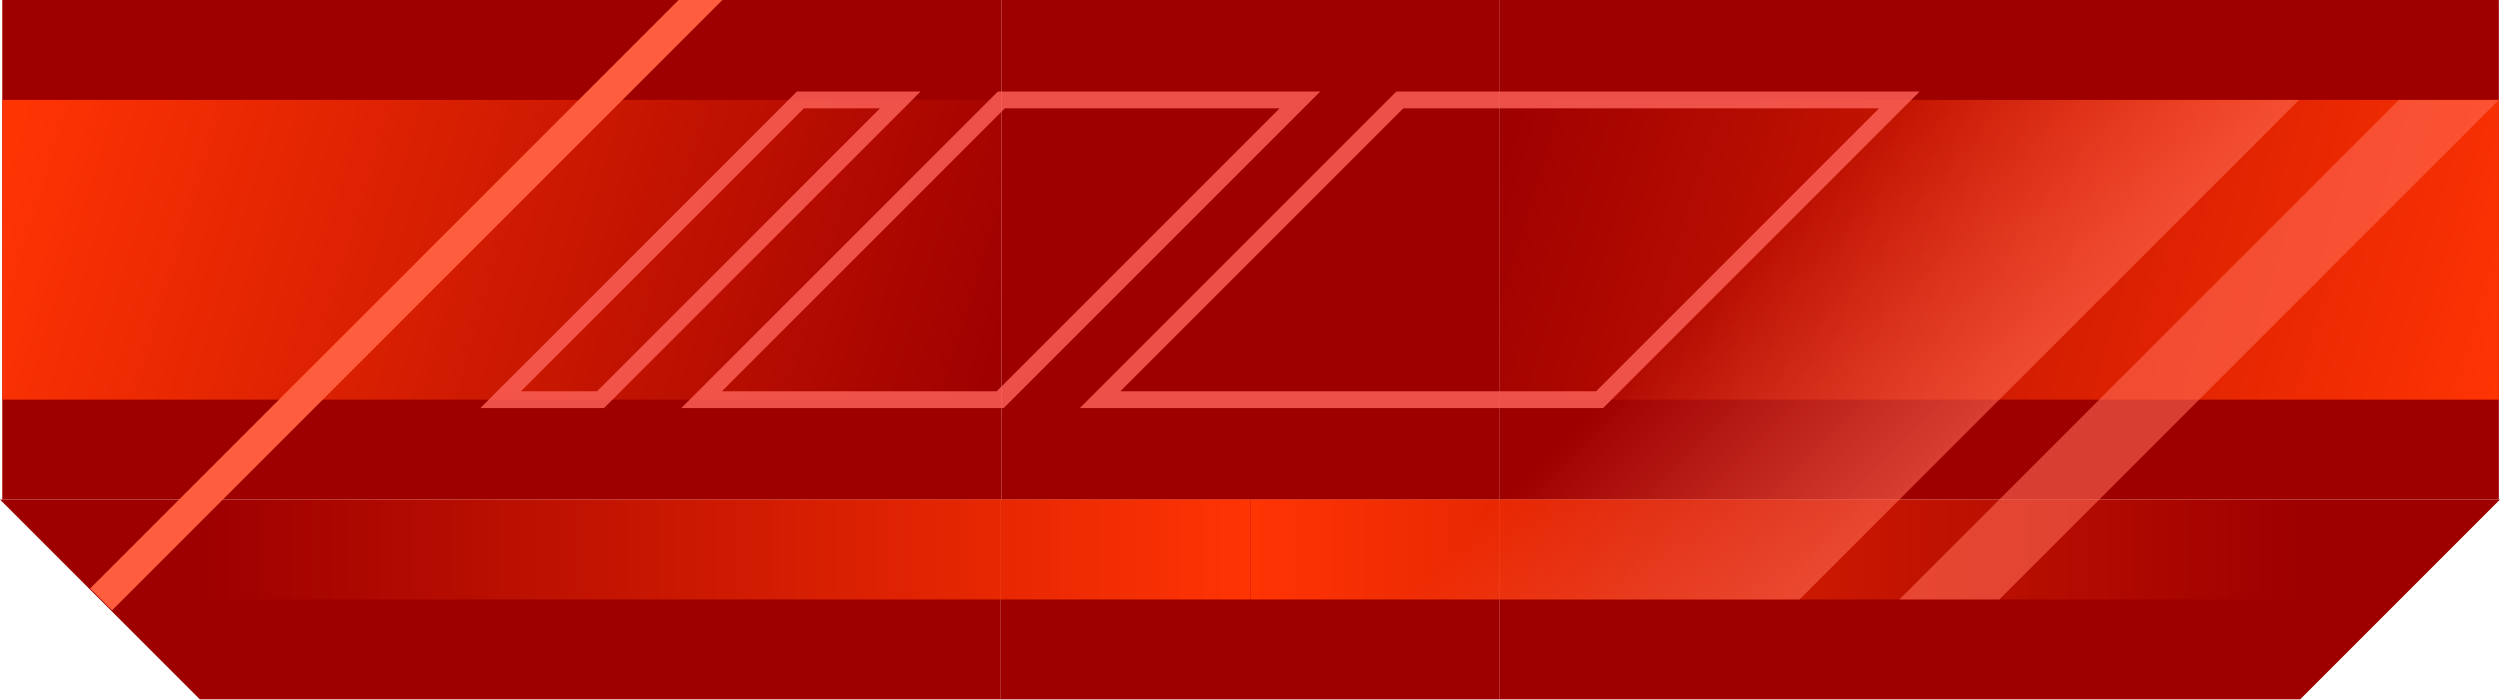
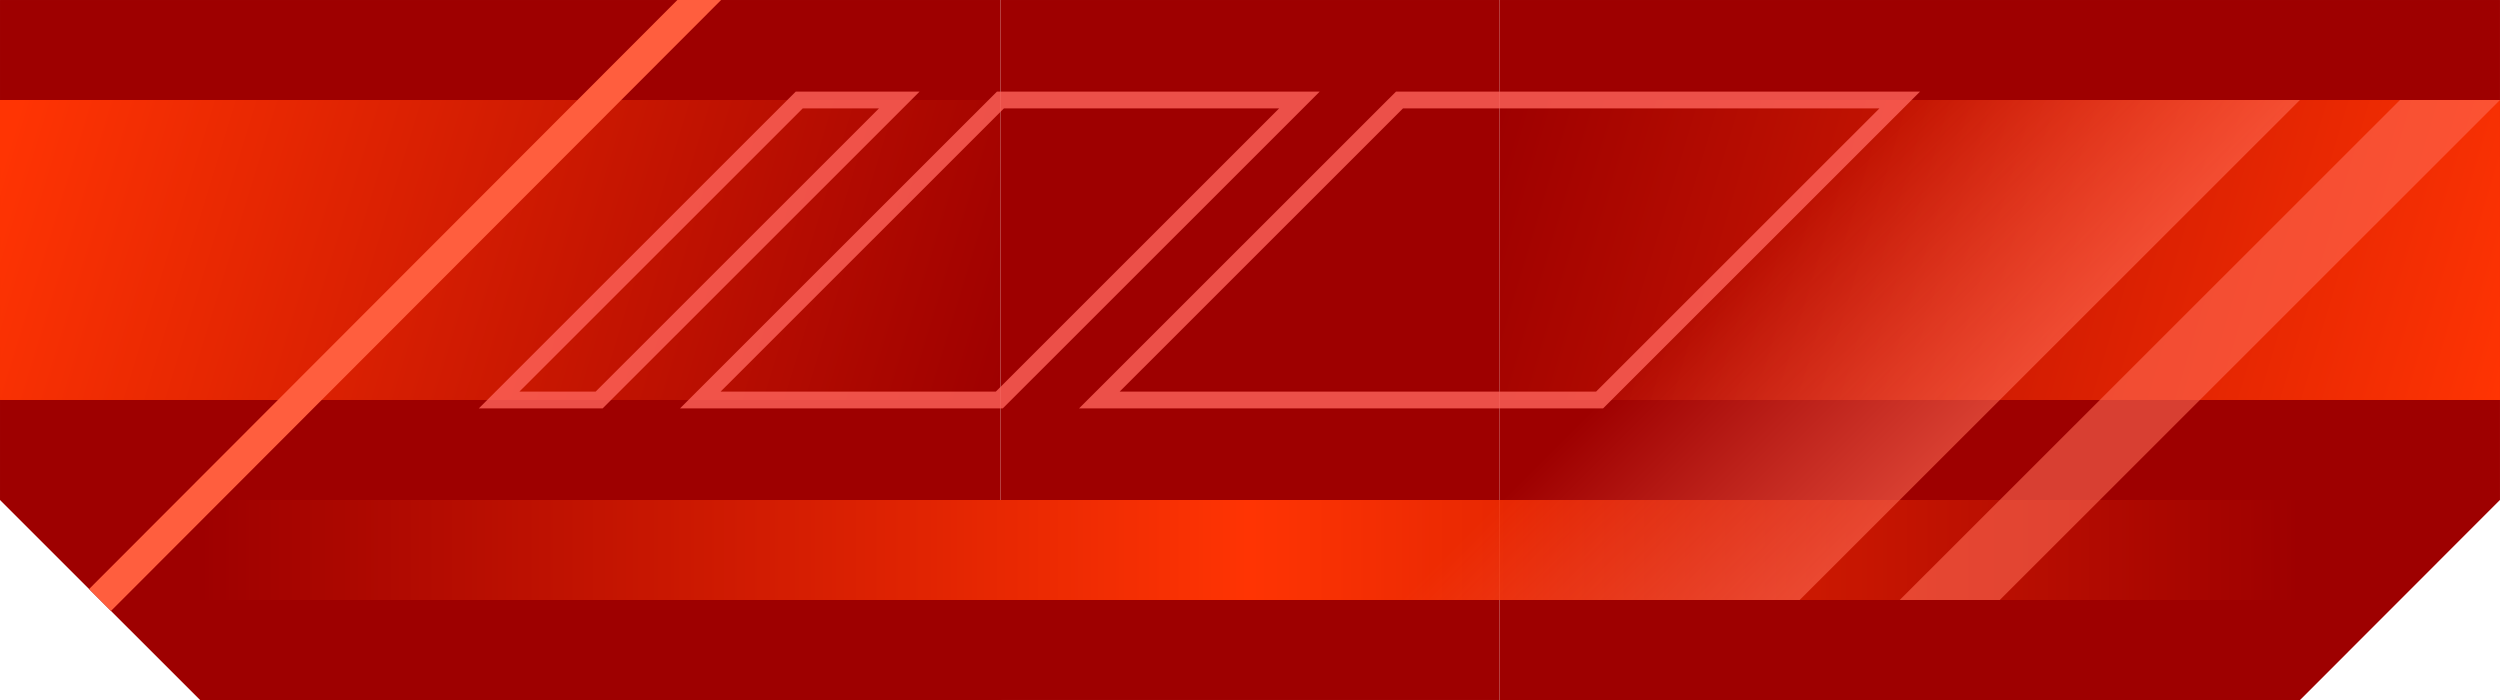
- <svg xmlns="http://www.w3.org/2000/svg" xmlns:xlink="http://www.w3.org/1999/xlink" width="500.453" height="140" viewBox="0 0 132.412 37.042" version="1.1" id="svg1">
+ <svg xmlns="http://www.w3.org/2000/svg" xmlns:xlink="http://www.w3.org/1999/xlink" width="500" height="140" viewBox="0 0 132.292 37.042" version="1.1" id="svg1">
  <defs id="defs1">
    <linearGradient id="linearGradient56">
      <stop style="stop-color:#ff6c55;stop-opacity:0;" offset="0" id="stop55" />
      <stop style="stop-color:#ff6952;stop-opacity:0.6;" offset="1" id="stop56" />
    </linearGradient>
    <linearGradient id="linearGradient54">
      <stop style="stop-color:#ff3403;stop-opacity:1;" offset="0" id="stop53" />
      <stop style="stop-color:#ff3403;stop-opacity:0;" offset="1" id="stop54" />
    </linearGradient>
    <linearGradient id="linearGradient52">
      <stop style="stop-color:#ff3403;stop-opacity:1;" offset="0" id="stop51" />
      <stop style="stop-color:#ff3403;stop-opacity:0;" offset="1" id="stop52" />
    </linearGradient>
    <linearGradient id="linearGradient50">
      <stop style="stop-color:#ff3403;stop-opacity:1;" offset="0" id="stop49" />
      <stop style="stop-color:#ff3403;stop-opacity:0;" offset="1" id="stop50" />
    </linearGradient>
    <linearGradient id="linearGradient48">
      <stop style="stop-color:#ff3403;stop-opacity:1;" offset="0" id="stop47" />
      <stop style="stop-color:#ff3403;stop-opacity:0;" offset="1" id="stop48" />
    </linearGradient>
    <linearGradient xlink:href="#linearGradient50" id="linearGradient6-9" x1="80.39" y1="58.208" x2="132.292" y2="74.083" gradientUnits="userSpaceOnUse" />
-     <linearGradient xlink:href="#linearGradient54" id="linearGradient2-8" x1="145.491" y1="82.021" x2="201.083" y2="82.021" gradientUnits="userSpaceOnUse" />
-     <linearGradient xlink:href="#linearGradient56" id="linearGradient11-0" x1="190.5" y1="108.511" x2="211.667" y2="108.511" gradientUnits="userSpaceOnUse" gradientTransform="translate(47.625)" />
+     <linearGradient xlink:href="#linearGradient54" id="linearGradient2-8" x1="145.491" y1="82.021" x2="201.083" y2="82.021" gradientUnits="userSpaceOnUse" gradientTransform="matrix(1.000451,0,0,1,-0.155471,0)" />
+     <linearGradient xlink:href="#linearGradient56" id="linearGradient11-0" x1="190.5" y1="108.511" x2="211.667" y2="108.511" gradientUnits="userSpaceOnUse" gradientTransform="matrix(1.000451,0,0,1.000226,47.49102,0)" />
    <linearGradient xlink:href="#linearGradient48" id="linearGradient24" gradientUnits="userSpaceOnUse" gradientTransform="translate(-290.982)" x1="79.375" y1="74.083" x2="132.292" y2="58.208" />
-     <linearGradient xlink:href="#linearGradient52" id="linearGradient25" gradientUnits="userSpaceOnUse" gradientTransform="translate(-290.9819)" x1="145.491" y1="82.021" x2="201.083" y2="82.021" />
+     <linearGradient xlink:href="#linearGradient52" id="linearGradient25" gradientUnits="userSpaceOnUse" gradientTransform="matrix(1.000451,0,0,1,-290.9578,0)" x1="145.491" y1="82.021" x2="201.083" y2="82.021" />
  </defs>
  <g id="layer5-0" style="display:inline" transform="translate(-79.25535,-52.91666)">
-     <g id="g11-0" style="display:inline">
+     <g id="g11-0" style="display:inline" transform="matrix(1.000451,0,0,1,-0.155471,0)">
      <g id="g7-2">
        <rect style="fill:#9e0000;fill-opacity:1;stroke-width:0.265" id="rect4-3" width="52.917" height="26.458" x="79.375" y="52.917" />
        <rect style="fill:url(#linearGradient6-9);stroke-width:0.265" id="rect5-65" width="52.917" height="15.875" x="79.375" y="58.208" ry="0" />
      </g>
      <g id="g8-4">
        <rect style="fill:#9e0000;fill-opacity:1;stroke-width:0.265" id="rect4-9-3" width="52.917" height="26.458" x="-211.607" y="52.917" transform="scale(-1,1)" />
        <rect style="fill:url(#linearGradient24);stroke-width:0.265" id="rect5-0-3" width="52.917" height="15.875" x="-211.607" y="58.208" transform="scale(-1,1)" />
      </g>
      <rect style="fill:#9e0000;fill-opacity:1;stroke-width:0.265" id="rect7-8" width="26.399" height="26.458" x="132.292" y="52.917" />
    </g>
-     <path id="rect18-3" style="display:inline;fill:#9e0000;fill-opacity:1;stroke-width:0.306" d="M 158.69,79.375 V 89.958 h 42.393 L 211.667,79.375 Z" />
-     <path id="rect18-3-4" style="display:inline;fill:#9e0000;fill-opacity:1;stroke-width:0.306" d="M 132.232,79.375 V 89.958 H 89.839 L 79.255,79.375 Z" />
-     <rect style="display:inline;fill:#9e0000;fill-opacity:1;stroke:none;stroke-width:1.058;stroke-dasharray:none;stroke-opacity:0.5" id="rect25" width="26.458" height="10.583" x="132.232" y="79.375" />
-     <rect style="fill:url(#linearGradient2-8);stroke-width:0.265" id="rect1-68" width="55.592" height="5.292" x="145.491" y="79.375" />
-     <rect style="display:inline;fill:url(#linearGradient25);stroke-width:0.265" id="rect1-4-17" width="55.592" height="5.292" x="-145.491" y="79.375" transform="scale(-1,1)" />
-     <rect style="fill:#ff6a54;fill-opacity:0.6;stroke-width:0.315" id="rect6-36" width="5.292" height="37.418" x="264.524" y="82.319" transform="matrix(1,0,-0.7071068,0.7071068,0,0)" />
-     <path id="rect6-4-44" style="display:inline;fill:#ff5e3e;fill-opacity:1;stroke-width:0.265" d="M 115.198,52.917 84.027,84.087 85.187,85.246 117.516,52.917 Z" />
-     <rect style="display:inline;fill:url(#linearGradient11-0);stroke-width:0.315" id="rect6-5-7" width="21.107" height="37.418" x="238.125" y="82.319" transform="matrix(1,0,-0.7071068,0.7071068,0,0)" />
-     <rect style="fill:none;stroke:#ff645c;stroke-width:1.259;stroke-dasharray:none;stroke-opacity:0.8" id="rect8-4" width="15.815" height="22.451" x="190.5" y="82.319" transform="matrix(1,0,-0.7071068,0.7071068,0,0)" />
-     <rect style="display:inline;fill:none;stroke:#ff645c;stroke-width:1.259;stroke-dasharray:none;stroke-opacity:0.8" id="rect8-4-1" width="5.292" height="22.451" x="179.857" y="82.319" transform="matrix(1,0,-0.7071068,0.7071068,0,0)" />
-     <rect style="display:inline;fill:none;stroke:#ff645c;stroke-width:1.259;stroke-dasharray:none;stroke-opacity:0.8" id="rect8-0-70" width="26.458" height="22.451" x="211.607" y="82.319" transform="matrix(1,0,-0.7071068,0.7071068,0,0)" />
+     <path id="rect18-3" style="display:inline;fill:#9e0000;fill-opacity:1;stroke-width:0.305" d="m 158.606,79.375 v 10.583 h 42.361 l 10.575,-10.583 z" />
+     <path id="rect18-3-4" style="display:inline;fill:#9e0000;fill-opacity:1;stroke-width:0.306" d="M 132.256,79.375 V 89.958 H 89.843 L 79.255,79.375 Z" />
+     <rect style="display:inline;fill:#9e0000;fill-opacity:1;stroke:none;stroke-width:1.059;stroke-dasharray:none;stroke-opacity:0.5" id="rect25" width="26.47" height="10.583" x="132.136" y="79.375" />
+     <rect style="fill:url(#linearGradient2-8);stroke-width:0.265" id="rect1-68" width="55.617" height="5.292" x="145.401" y="79.375" />
+     <rect style="display:inline;fill:url(#linearGradient25);stroke-width:0.265" id="rect1-4-17" width="55.617" height="5.292" x="-145.401" y="79.375" transform="scale(-1,1)" />
+     <rect style="fill:#ff6a54;fill-opacity:0.6;stroke-width:0.315" id="rect6-36" width="5.294" height="37.426" x="264.488" y="82.338" transform="matrix(1,0,-0.7072663,0.7069472,0,0)" />
+     <path id="rect6-4-44" style="display:inline;fill:#ff5e3e;fill-opacity:1;stroke-width:0.264" d="M 115.099,52.917 83.97,84.087 85.128,85.246 117.414,52.917 Z" />
+     <rect style="display:inline;fill:url(#linearGradient11-0);stroke-width:0.315" id="rect6-5-7" width="21.116" height="37.426" x="238.077" y="82.338" transform="matrix(1,0,-0.7072663,0.7069472,0,0)" />
+     <rect style="fill:none;stroke:#ff645c;stroke-width:1.259;stroke-dasharray:none;stroke-opacity:0.8" id="rect8-4" width="15.822" height="22.456" x="190.43" y="82.338" transform="matrix(1,0,-0.7072663,0.7069472,0,0)" />
+     <rect style="display:inline;fill:none;stroke:#ff645c;stroke-width:1.259;stroke-dasharray:none;stroke-opacity:0.8" id="rect8-4-1" width="5.294" height="22.456" x="179.783" y="82.338" transform="matrix(1,0,-0.7072663,0.7069472,0,0)" />
+     <rect style="display:inline;fill:none;stroke:#ff645c;stroke-width:1.259;stroke-dasharray:none;stroke-opacity:0.8" id="rect8-0-70" width="26.47" height="22.456" x="211.547" y="82.338" transform="matrix(1,0,-0.7072663,0.7069472,0,0)" />
  </g>
</svg>
